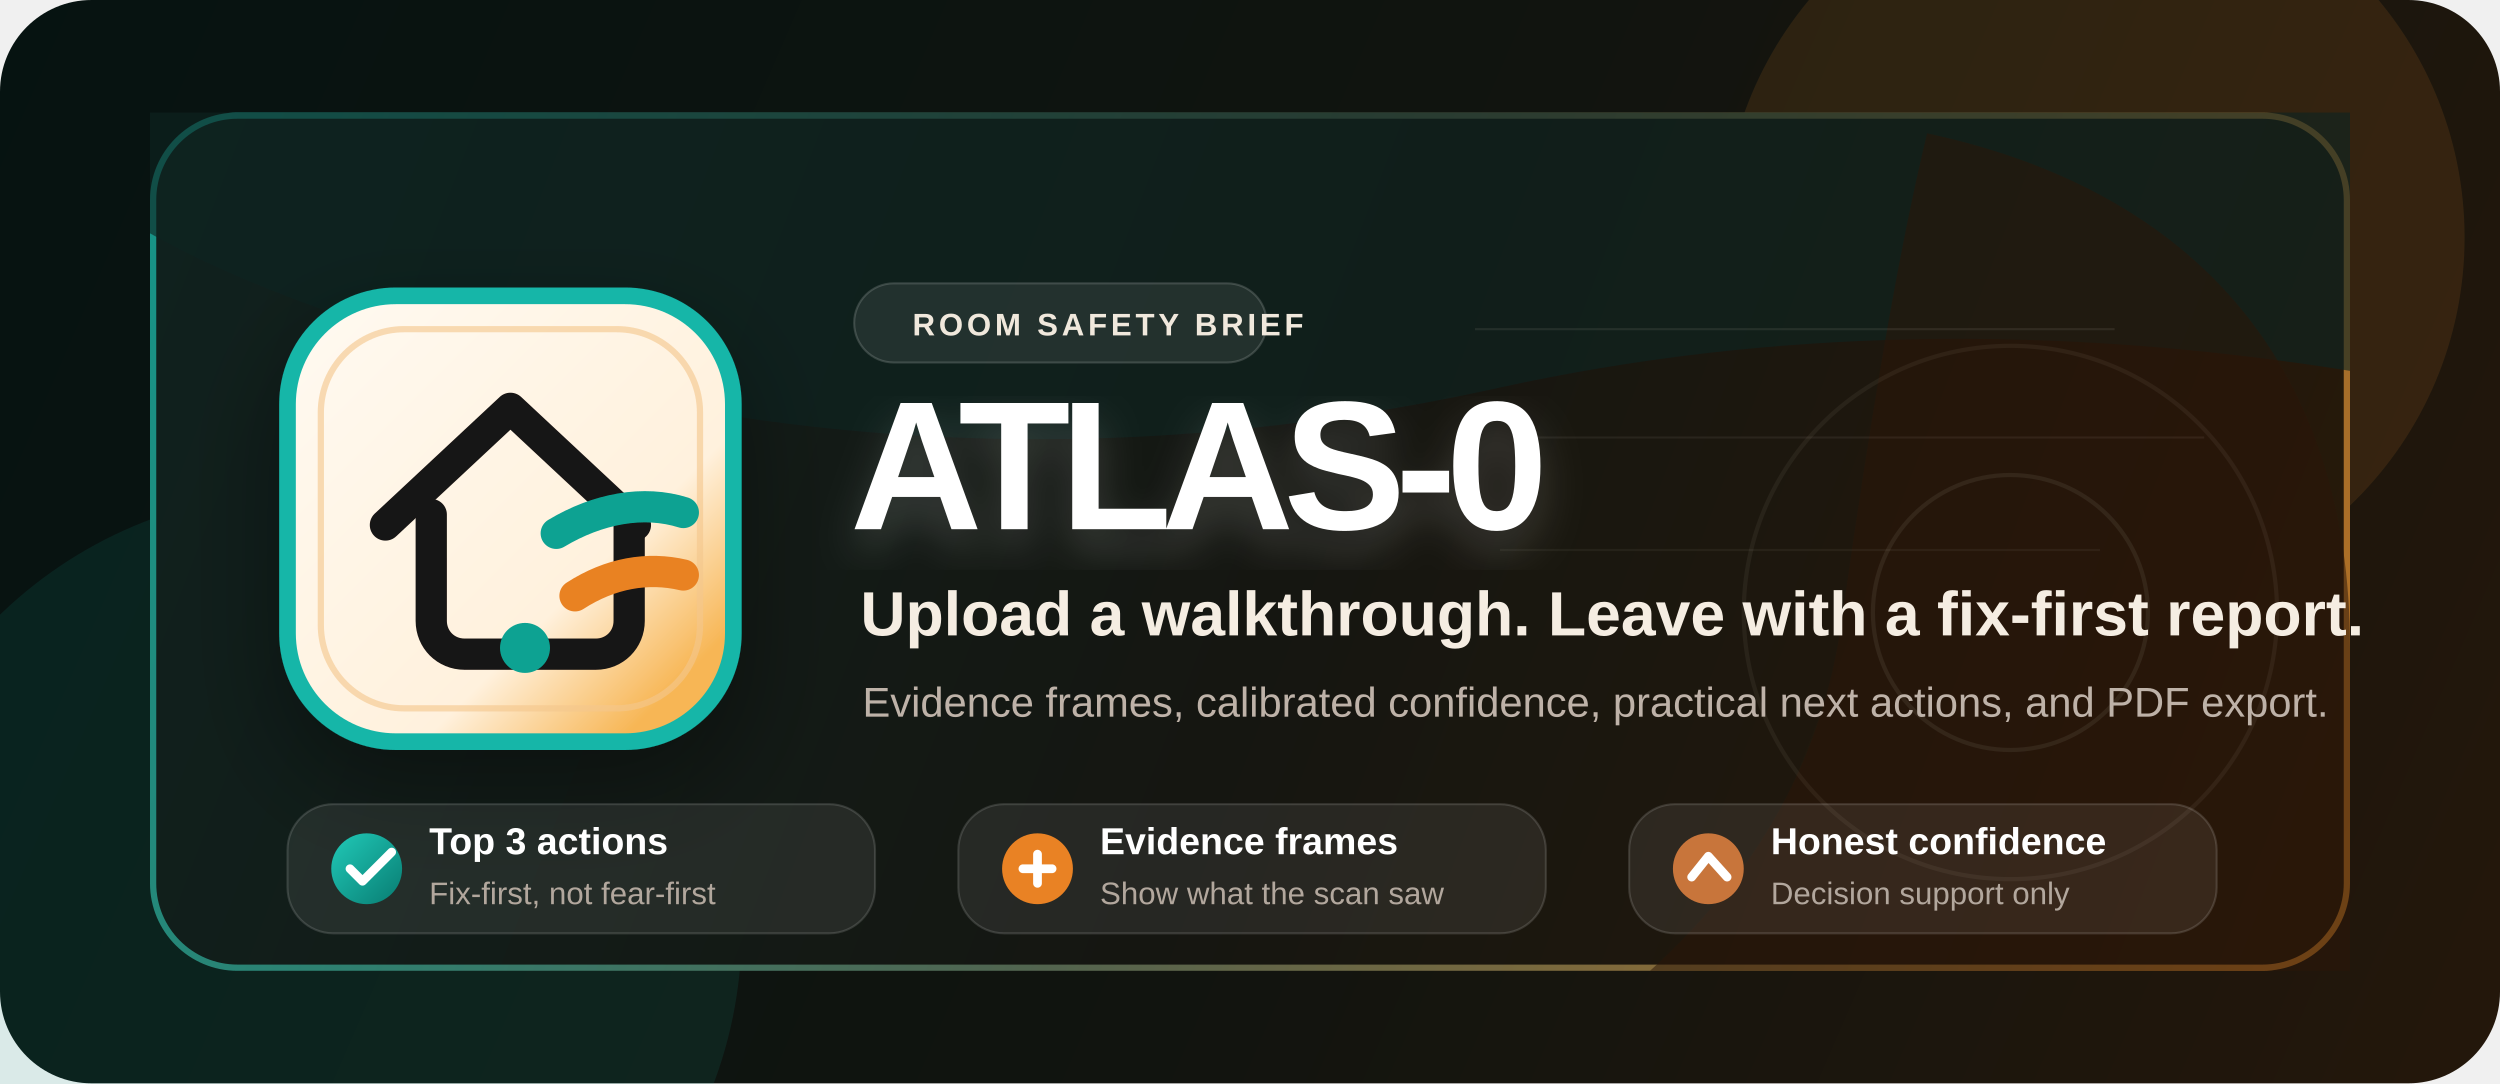
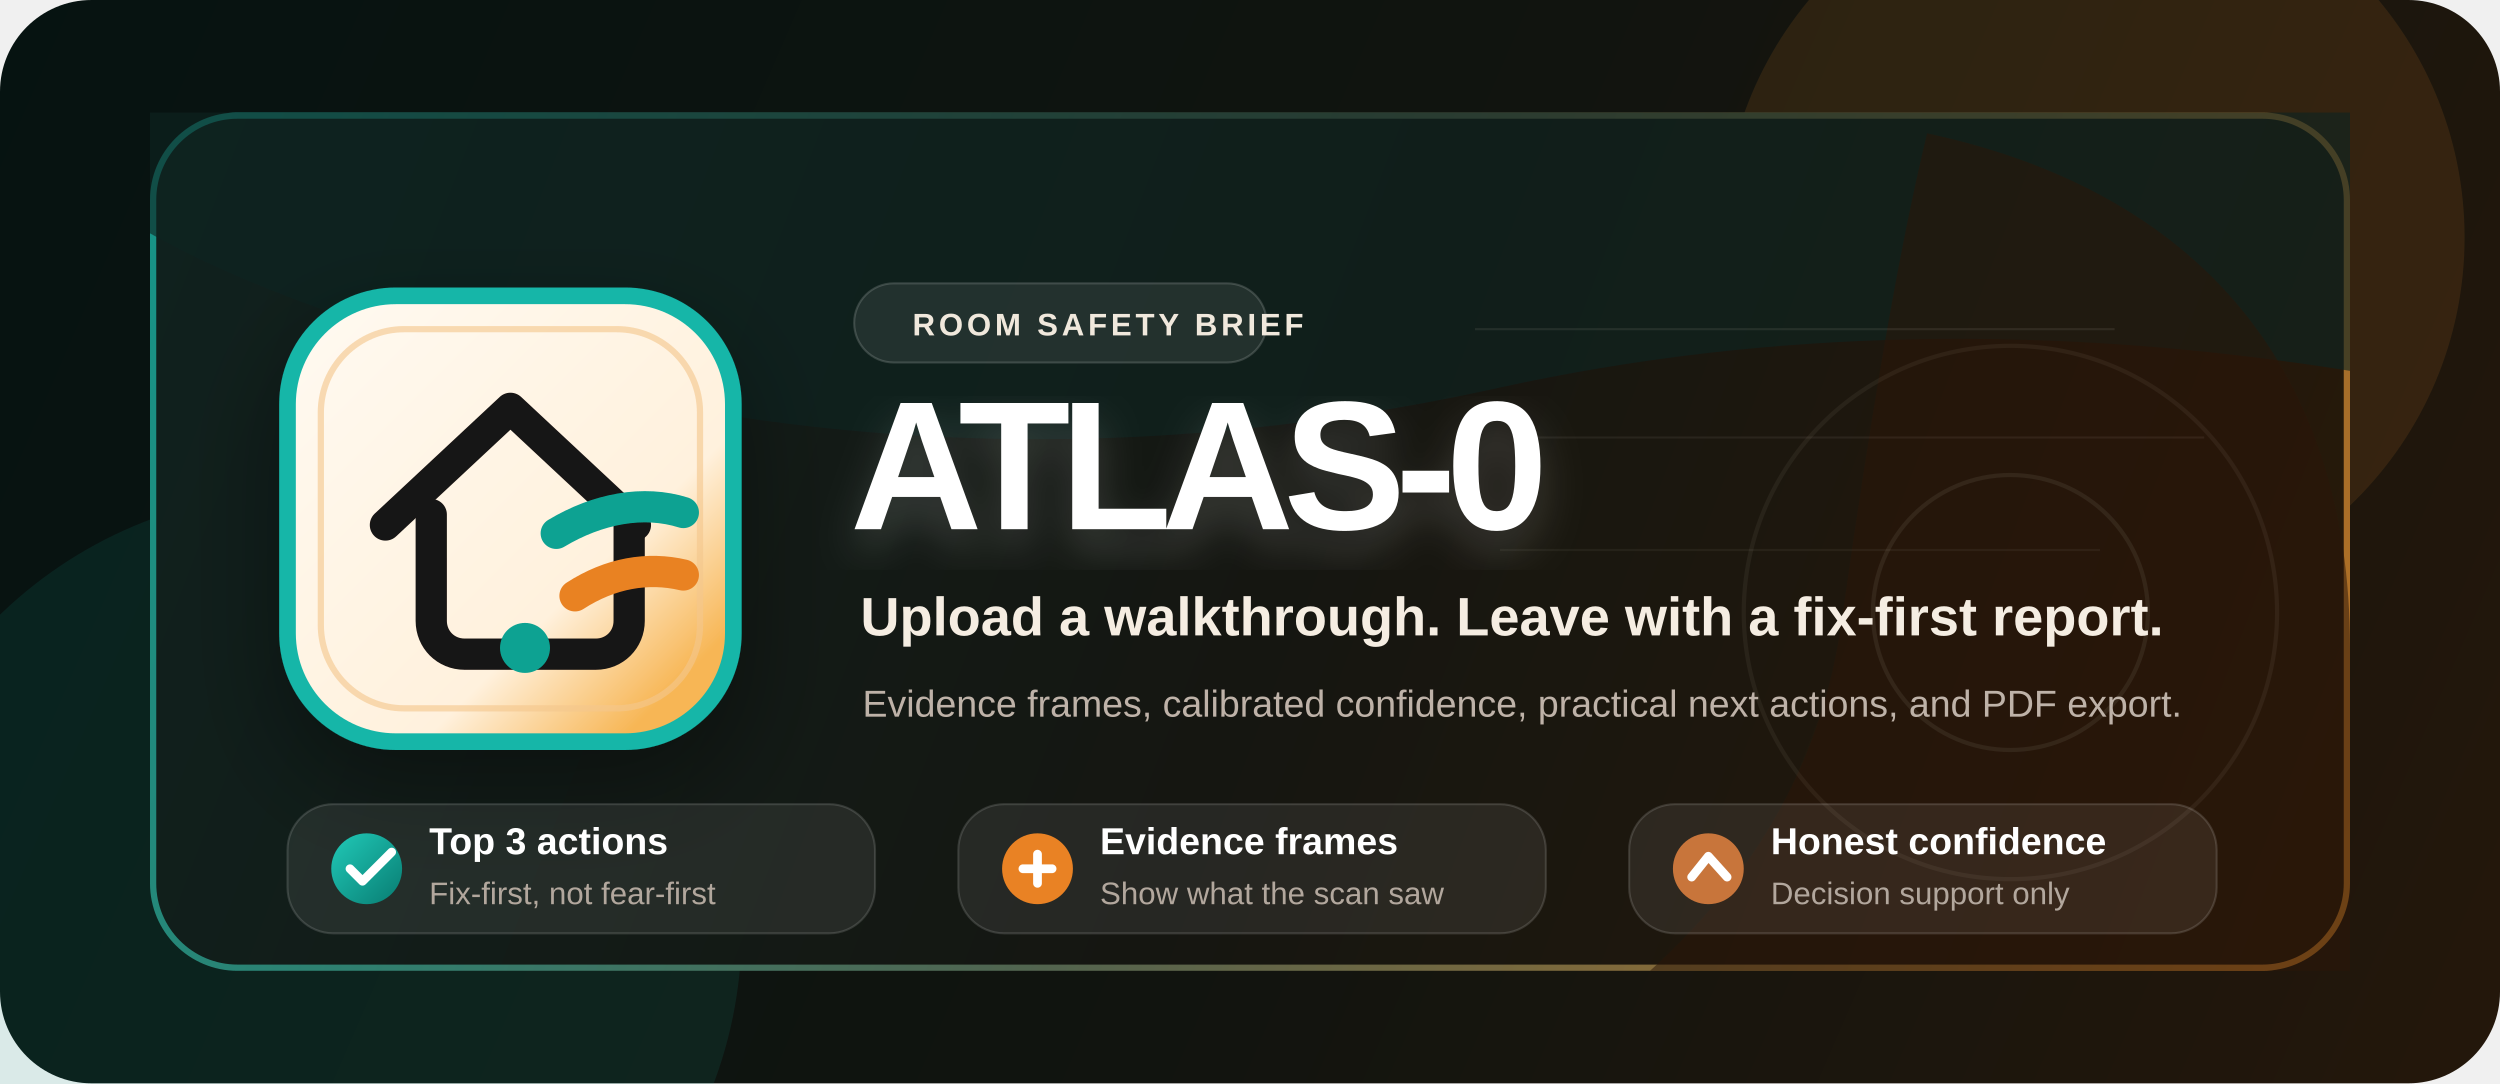
<svg xmlns="http://www.w3.org/2000/svg" width="1200" height="520" viewBox="0 0 1200 520" fill="none" role="img" aria-labelledby="title desc">
  <defs>
    <linearGradient id="page" x1="0" y1="0" x2="1200" y2="520" gradientUnits="userSpaceOnUse">
      <stop stop-color="#061311" />
      <stop offset="0.54" stop-color="#11140F" />
      <stop offset="1" stop-color="#24170B" />
    </linearGradient>
    <linearGradient id="panel" x1="88" y1="64" x2="1112" y2="456" gradientUnits="userSpaceOnUse">
      <stop stop-color="#10211E" />
      <stop offset="0.52" stop-color="#151611" />
      <stop offset="1" stop-color="#281909" />
    </linearGradient>
    <linearGradient id="rim" x1="88" y1="64" x2="1112" y2="456" gradientUnits="userSpaceOnUse">
      <stop stop-color="#19B7A8" />
      <stop offset="0.48" stop-color="#657C62" />
      <stop offset="1" stop-color="#E28B2C" />
    </linearGradient>
    <linearGradient id="tile" x1="160" y1="154" x2="330" y2="324" gradientUnits="userSpaceOnUse">
      <stop stop-color="#FFF9EF" />
      <stop offset="0.72" stop-color="#FFF1DD" />
      <stop offset="1" stop-color="#F7B655" />
    </linearGradient>
    <linearGradient id="teal" x1="0" y1="0" x2="1" y2="1">
      <stop stop-color="#21CAB8" />
      <stop offset="1" stop-color="#087C72" />
    </linearGradient>
    <filter id="softShadow" x="-20%" y="-20%" width="140%" height="150%" color-interpolation-filters="sRGB">
      <feDropShadow dx="0" dy="20" stdDeviation="24" flood-color="#000000" flood-opacity="0.36" />
    </filter>
    <filter id="titleGlow" x="-8%" y="-20%" width="116%" height="150%" color-interpolation-filters="sRGB">
      <feDropShadow dx="0" dy="10" stdDeviation="10" flood-color="#FFFFFF" flood-opacity="0.18" />
    </filter>
  </defs>
  <rect width="1200" height="520" rx="44" fill="url(#page)" />
  <circle cx="1005" cy="114" r="178" fill="#E28B2C" opacity="0.12" />
  <circle cx="146" cy="446" r="210" fill="#18B8A7" opacity="0.10" />
  <rect x="72" y="54" width="1056" height="412" rx="42" fill="url(#panel)" />
  <rect x="73.5" y="55.5" width="1053" height="409" rx="40.5" stroke="url(#rim)" stroke-opacity="0.76" stroke-width="3" />
  <path d="M72 54H1128V178C984 155 848 158 720 186C526 229 337 216 153 148C120 136 93 124 72 112V54Z" fill="#0D2321" opacity="0.62" />
  <path d="M925 64C1056 92 1128 178 1128 311V466H792C844 419 875 363 884 298C898 199 911 122 925 64Z" fill="#2A1608" opacity="0.52" />
  <circle cx="965" cy="294" r="128" stroke="#FFF5E6" stroke-opacity="0.055" stroke-width="2" />
  <circle cx="965" cy="294" r="66" stroke="#FFF5E6" stroke-opacity="0.07" stroke-width="2" />
  <path d="M708 158H1015" stroke="#FFF5E6" stroke-opacity="0.08" />
  <path d="M730 210H1058" stroke="#FFF5E6" stroke-opacity="0.065" />
  <path d="M720 264H1008" stroke="#FFF5E6" stroke-opacity="0.05" />
  <g filter="url(#softShadow)">
    <rect x="138" y="142" width="214" height="214" rx="52" fill="url(#tile)" />
    <rect x="138" y="142" width="214" height="214" rx="52" stroke="#16B6A8" stroke-width="8" />
    <rect x="154" y="158" width="182" height="182" rx="40" stroke="#F4C78D" stroke-opacity="0.62" stroke-width="3" />
    <path d="M185 252L245 196L305 252" stroke="#181312" stroke-width="15" stroke-linecap="round" stroke-linejoin="round" />
    <path d="M207 247V298C207 307 214 314 223 314H286C295 314 302 307 302 298V247" stroke="#181312" stroke-width="15" stroke-linecap="round" />
    <path d="M267 256C287 244 309 240 328 246" stroke="#0CA292" stroke-width="15" stroke-linecap="round" />
    <path d="M276 286C293 275 311 272 328 276" stroke="#E98224" stroke-width="15" stroke-linecap="round" />
    <circle cx="252" cy="311" r="12" fill="#0CA292" />
  </g>
  <g font-family="Aptos Display, Avenir Next, Segoe UI, Arial, sans-serif">
    <rect x="410" y="136" width="198" height="38" rx="19" fill="#FFFFFF" fill-opacity="0.08" stroke="#FFFFFF" stroke-opacity="0.16" />
    <text x="438" y="161" fill="#F0E8DC" font-size="15" font-weight="800" letter-spacing="1.8">ROOM SAFETY BRIEF</text>
    <text x="408" y="254" fill="#FFFFFF" font-size="88" font-weight="900" filter="url(#titleGlow)" letter-spacing="-5">ATLAS-0</text>
-     <text x="413" y="305" fill="#F5EDE2" font-size="30" font-weight="800">Upload a walkthrough. Leave with a fix-first report.</text>
-     <text x="414" y="344" fill="#BEB2A8" font-size="20">Evidence frames, calibrated confidence, practical next actions, and PDF export.</text>
+     <text x="413" y="305" fill="#F5EDE2" font-size="26" font-weight="800" textLength="651" lengthAdjust="spacingAndGlyphs">Upload a walkthrough. Leave with a fix-first report.</text>
+     <text x="414" y="344" fill="#BEB2A8" font-size="18" textLength="650" lengthAdjust="spacingAndGlyphs">Evidence frames, calibrated confidence, practical next actions, and PDF export.</text>
  </g>
  <g font-family="Aptos, Avenir Next, Segoe UI, Arial, sans-serif">
    <rect x="138" y="386" width="282" height="62" rx="22" fill="#FFFFFF" fill-opacity="0.075" stroke="#FFFFFF" stroke-opacity="0.14" />
    <circle cx="176" cy="417" r="17" fill="url(#teal)" />
    <path d="M168 417L174 423L188 409" stroke="#FFFFFF" stroke-width="4.2" stroke-linecap="round" stroke-linejoin="round" />
    <text x="206" y="410" fill="#FFFFFF" font-size="18" font-weight="850">Top 3 actions</text>
    <text x="206" y="434" fill="#B2A79D" font-size="15">Fix-first, not fear-first</text>
    <rect x="460" y="386" width="282" height="62" rx="22" fill="#FFFFFF" fill-opacity="0.075" stroke="#FFFFFF" stroke-opacity="0.14" />
    <circle cx="498" cy="417" r="17" fill="#E98224" />
    <path d="M491 417H505M498 410V424" stroke="#FFFFFF" stroke-width="4.2" stroke-linecap="round" />
    <text x="528" y="410" fill="#FFFFFF" font-size="18" font-weight="850">Evidence frames</text>
    <text x="528" y="434" fill="#B2A79D" font-size="15">Show what the scan saw</text>
    <rect x="782" y="386" width="282" height="62" rx="22" fill="#FFFFFF" fill-opacity="0.075" stroke="#FFFFFF" stroke-opacity="0.14" />
    <circle cx="820" cy="417" r="17" fill="#C8753B" />
    <path d="M812 421L820 411L829 421" stroke="#FFFFFF" stroke-width="4.2" stroke-linecap="round" stroke-linejoin="round" />
    <text x="850" y="410" fill="#FFFFFF" font-size="18" font-weight="850">Honest confidence</text>
    <text x="850" y="434" fill="#B2A79D" font-size="15">Decision support only</text>
  </g>
</svg>
